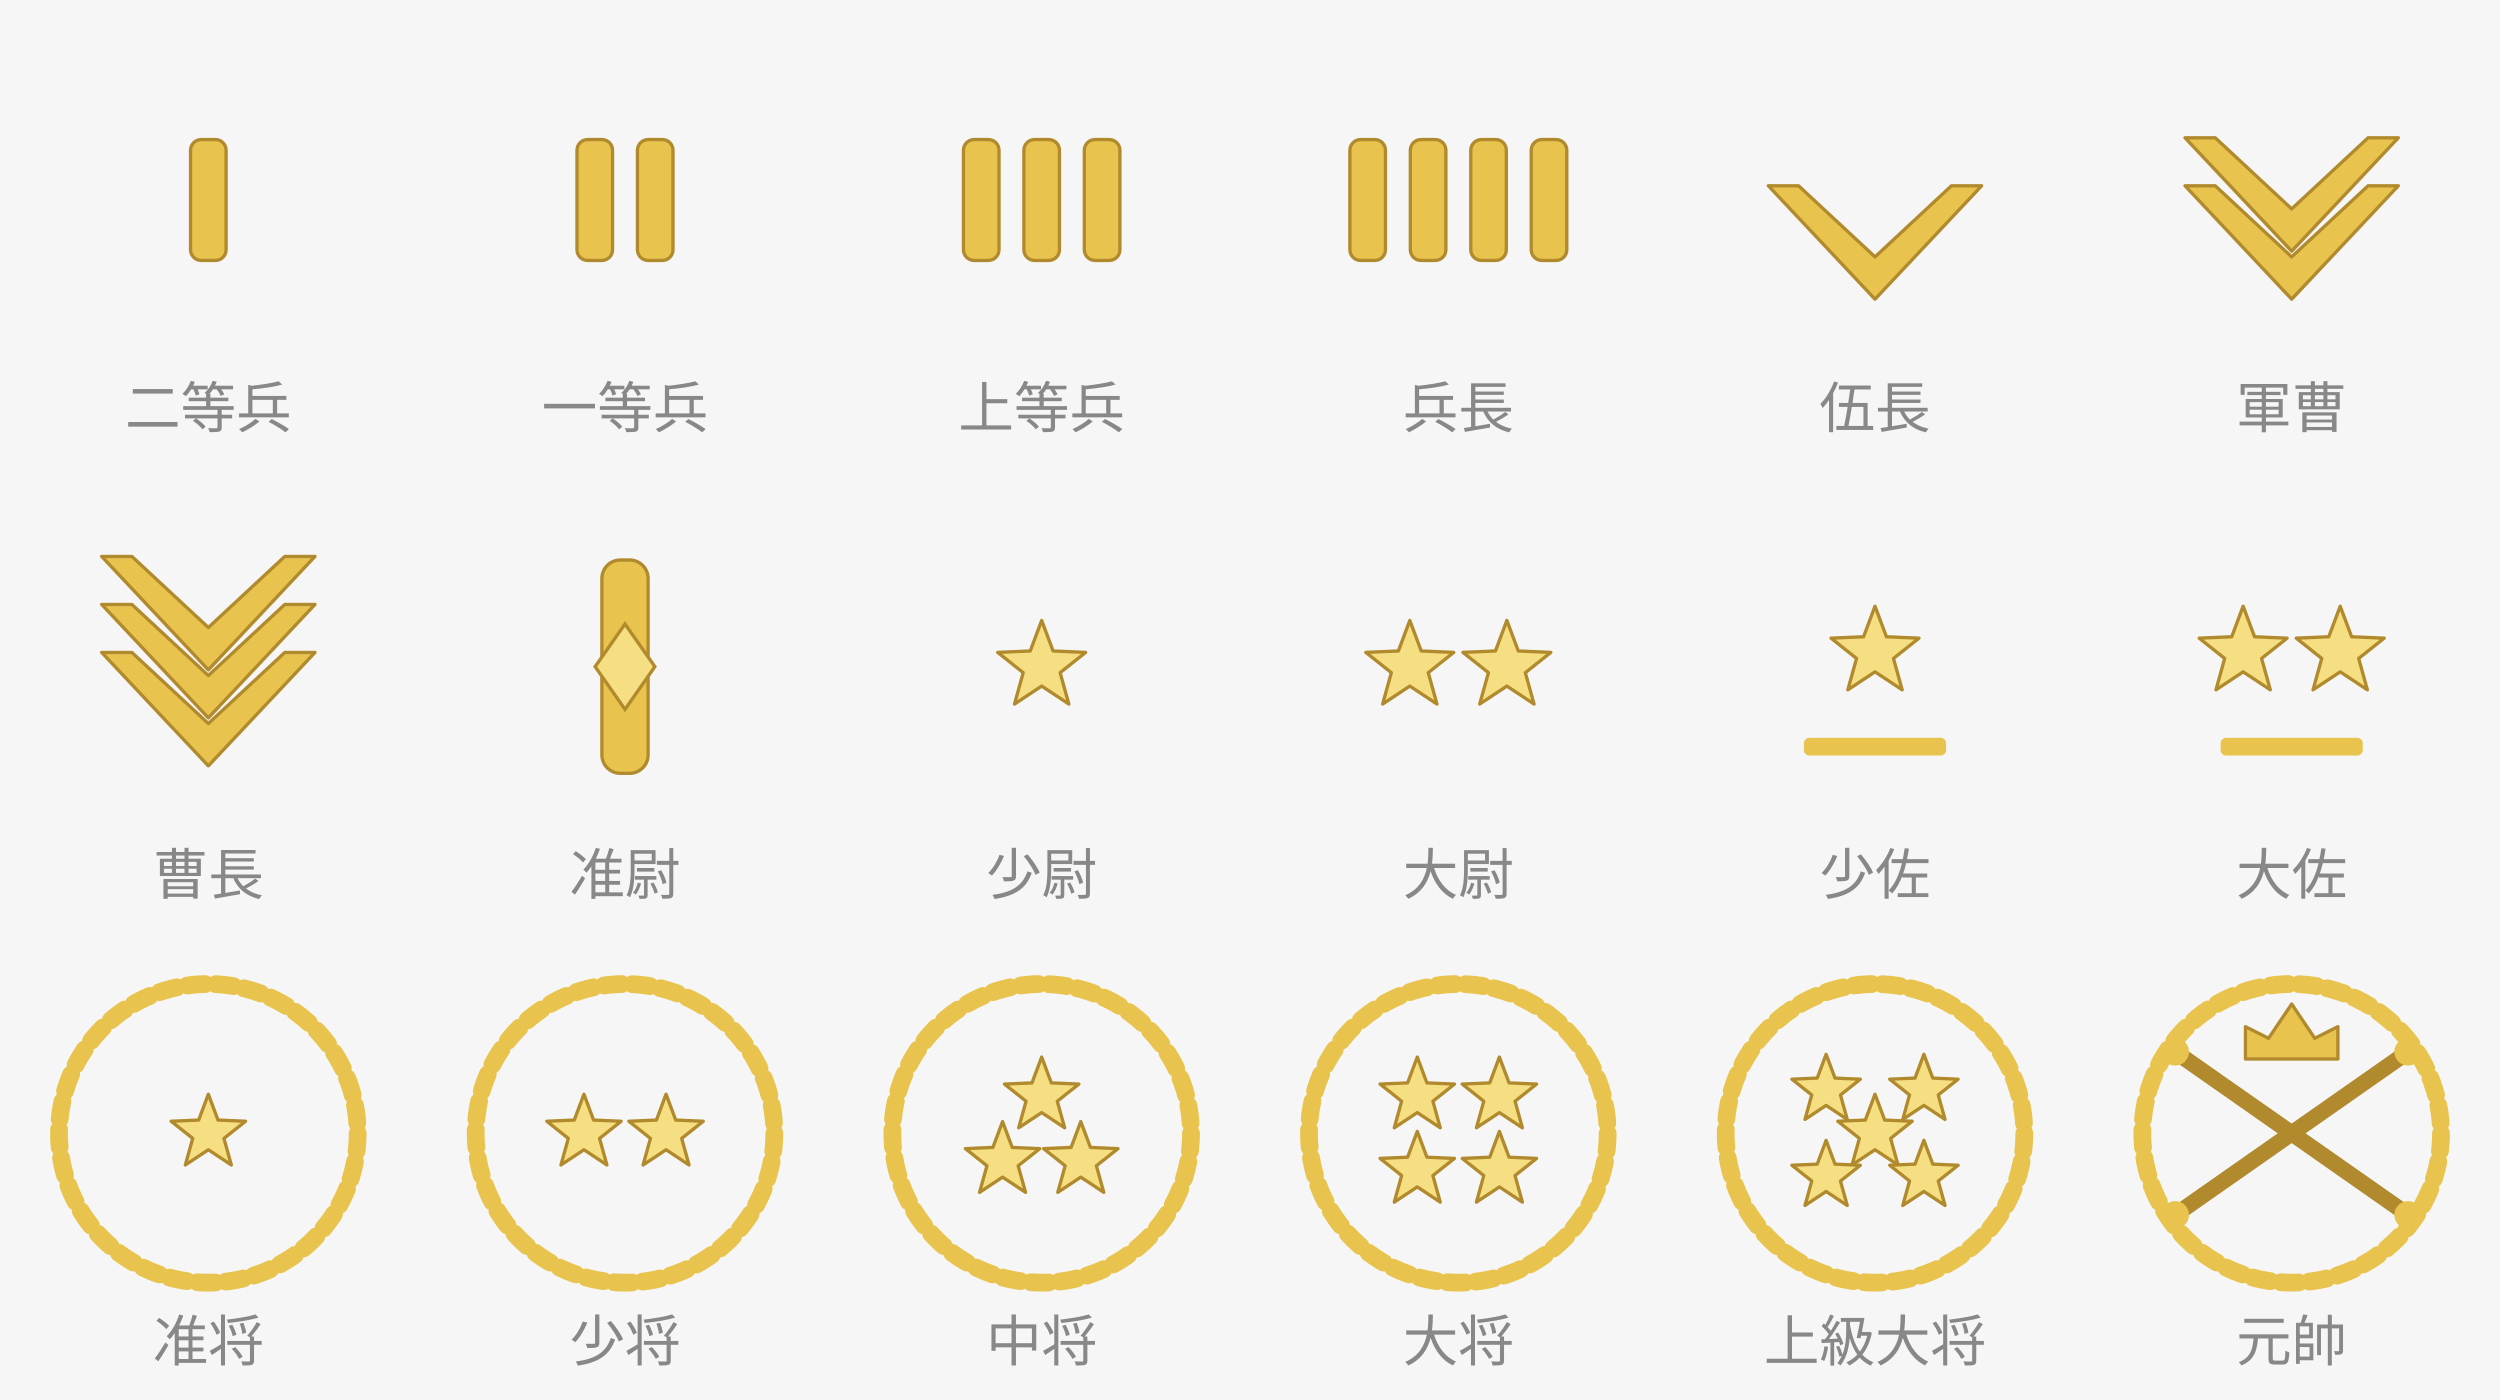
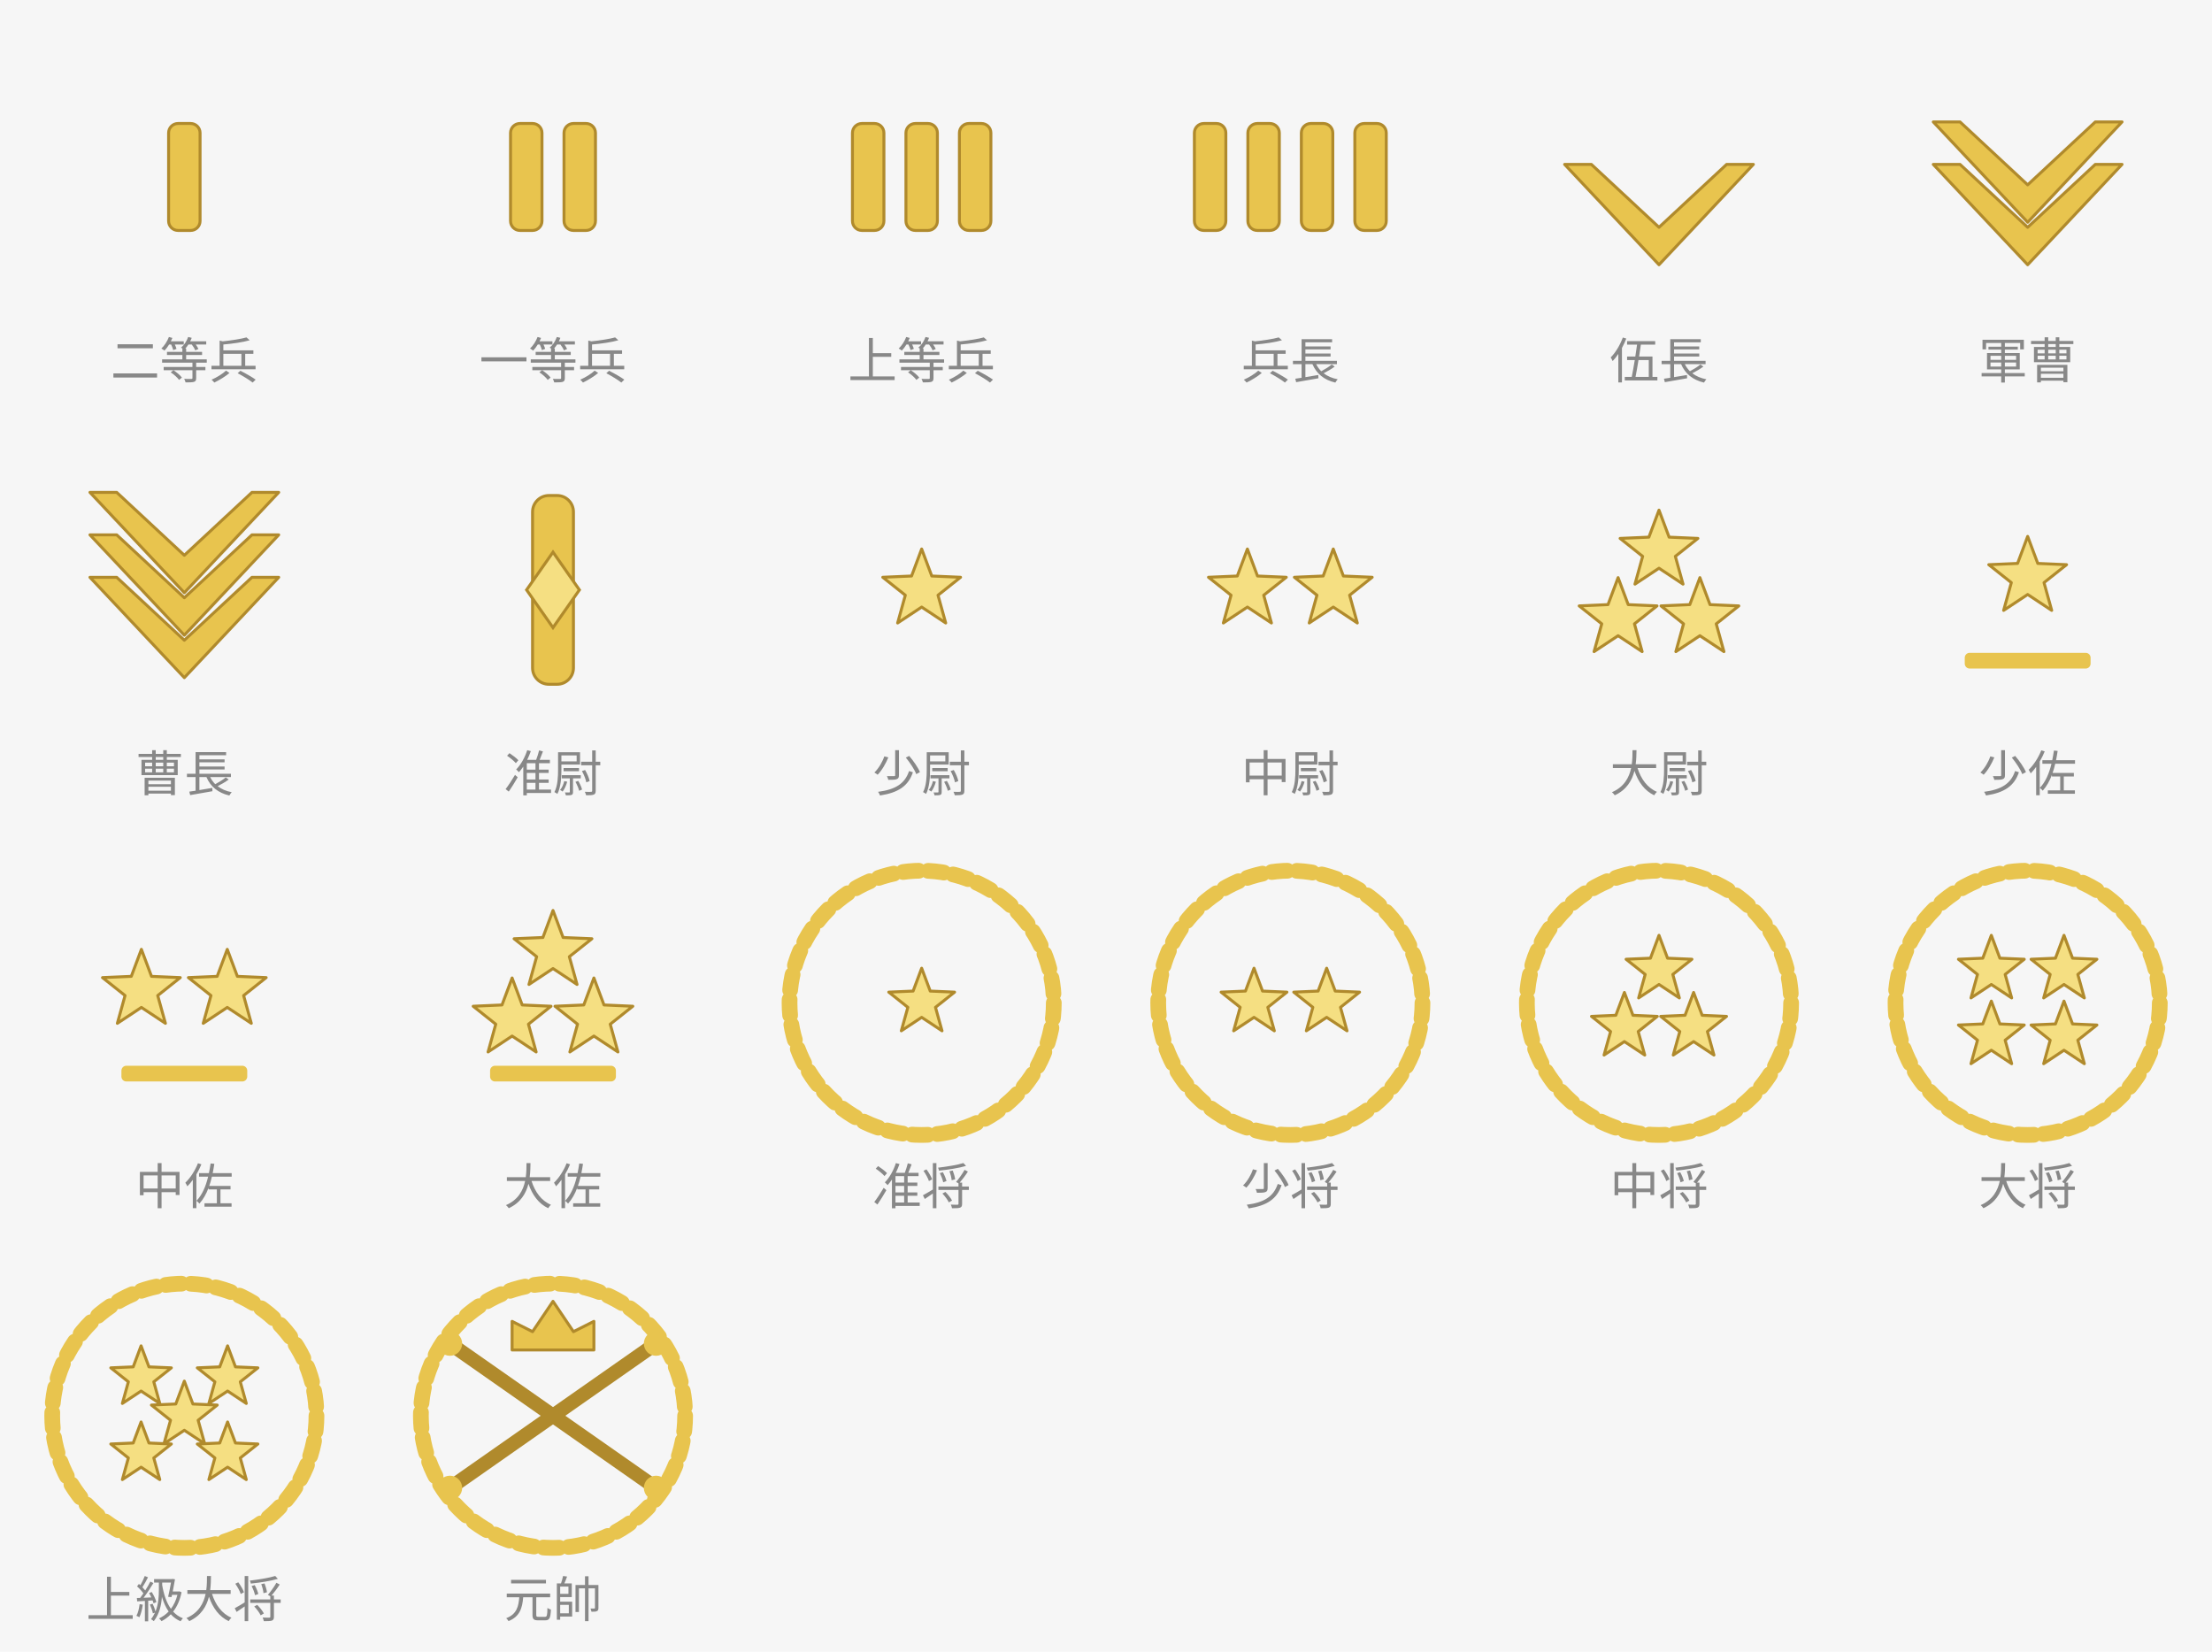
- <svg xmlns="http://www.w3.org/2000/svg" viewBox="0 0 900 504" width="900" height="504">
-   <rect width="900" height="504" fill="#0d0f12" opacity="0.04" />
+ <svg xmlns="http://www.w3.org/2000/svg" viewBox="0 0 900 672" width="900" height="672">
+   <rect width="900" height="672" fill="#0d0f12" opacity="0.04" />
  <g transform="translate(11,8) scale(1)">
    <rect x="57.60" y="42.24" width="12.80" height="43.52" rx="3.84" fill="#E8C44E" stroke="#B08A2C" stroke-width="1.2" />
  </g>
  <text x="75" y="154" font-family="sans-serif" font-size="20" fill="#888" text-anchor="middle">二等兵</text>
  <g transform="translate(161,8) scale(1)">
    <rect x="46.72" y="42.24" width="12.80" height="43.52" rx="3.84" fill="#E8C44E" stroke="#B08A2C" stroke-width="1.2" />
    <rect x="68.48" y="42.24" width="12.80" height="43.52" rx="3.84" fill="#E8C44E" stroke="#B08A2C" stroke-width="1.2" />
  </g>
  <text x="225" y="154" font-family="sans-serif" font-size="20" fill="#888" text-anchor="middle">一等兵</text>
  <g transform="translate(311,8) scale(1)">
    <rect x="35.84" y="42.24" width="12.80" height="43.52" rx="3.84" fill="#E8C44E" stroke="#B08A2C" stroke-width="1.2" />
    <rect x="57.60" y="42.24" width="12.80" height="43.52" rx="3.84" fill="#E8C44E" stroke="#B08A2C" stroke-width="1.2" />
    <rect x="79.36" y="42.24" width="12.80" height="43.52" rx="3.84" fill="#E8C44E" stroke="#B08A2C" stroke-width="1.2" />
  </g>
  <text x="375" y="154" font-family="sans-serif" font-size="20" fill="#888" text-anchor="middle">上等兵</text>
  <g transform="translate(461,8) scale(1)">
    <rect x="24.96" y="42.24" width="12.80" height="43.52" rx="3.84" fill="#E8C44E" stroke="#B08A2C" stroke-width="1.2" />
    <rect x="46.72" y="42.24" width="12.80" height="43.52" rx="3.84" fill="#E8C44E" stroke="#B08A2C" stroke-width="1.2" />
    <rect x="68.48" y="42.24" width="12.80" height="43.52" rx="3.84" fill="#E8C44E" stroke="#B08A2C" stroke-width="1.2" />
    <rect x="90.24" y="42.24" width="12.80" height="43.52" rx="3.84" fill="#E8C44E" stroke="#B08A2C" stroke-width="1.2" />
  </g>
  <text x="525" y="154" font-family="sans-serif" font-size="20" fill="#888" text-anchor="middle">兵長</text>
  <g transform="translate(611,8) scale(1)">
    <polygon points="25.60,58.88 36.48,58.88 64.00,84.48 91.52,58.88 102.40,58.88 64.00,99.71" fill="#E8C44E" stroke="#B08A2C" stroke-width="1.2" stroke-linejoin="round" />
  </g>
  <text x="675" y="154" font-family="sans-serif" font-size="20" fill="#888" text-anchor="middle">伍長</text>
  <g transform="translate(761,8) scale(1)">
    <polygon points="25.60,58.88 36.48,58.88 64.00,84.48 91.52,58.88 102.40,58.88 64.00,99.71" fill="#E8C44E" stroke="#B08A2C" stroke-width="1.2" stroke-linejoin="round" />
    <polygon points="25.60,41.60 36.48,41.60 64.00,67.20 91.52,41.60 102.40,41.60 64.00,82.43" fill="#E8C44E" stroke="#B08A2C" stroke-width="1.2" stroke-linejoin="round" />
  </g>
  <text x="825" y="154" font-family="sans-serif" font-size="20" fill="#888" text-anchor="middle">軍曹</text>
  <g transform="translate(11,176) scale(1)">
    <polygon points="25.60,58.88 36.48,58.88 64.00,84.48 91.52,58.88 102.40,58.88 64.00,99.71" fill="#E8C44E" stroke="#B08A2C" stroke-width="1.2" stroke-linejoin="round" />
    <polygon points="25.60,41.60 36.48,41.60 64.00,67.20 91.52,41.60 102.40,41.60 64.00,82.43" fill="#E8C44E" stroke="#B08A2C" stroke-width="1.2" stroke-linejoin="round" />
    <polygon points="25.60,24.32 36.48,24.32 64.00,49.92 91.52,24.32 102.40,24.32 64.00,65.15" fill="#E8C44E" stroke="#B08A2C" stroke-width="1.2" stroke-linejoin="round" />
  </g>
  <text x="75" y="322" font-family="sans-serif" font-size="20" fill="#888" text-anchor="middle">曹長</text>
  <g transform="translate(161,176) scale(1)">
    <rect x="55.68" y="25.60" width="16.64" height="76.80" rx="6.66" fill="#E8C44E" stroke="#B08A2C" stroke-width="1.2" />
    <polygon points="64.00,48.64 74.75,64.00 64.00,79.36 53.25,64.00" fill="#F5DF82" stroke="#B08A2C" stroke-width="1.2" />
  </g>
  <text x="225" y="322" font-family="sans-serif" font-size="20" fill="#888" text-anchor="middle">准尉</text>
  <g transform="translate(311,176) scale(1)">
    <polygon points="64.00,47.36 68.11,58.35 79.83,58.86 70.65,66.16 73.78,77.46 64.00,70.99 54.22,77.46 57.35,66.16 48.17,58.86 59.89,58.35" fill="#F5DF82" stroke="#B08A2C" stroke-width="1.2" stroke-linejoin="round" />
  </g>
  <text x="375" y="322" font-family="sans-serif" font-size="20" fill="#888" text-anchor="middle">少尉</text>
  <g transform="translate(461,176) scale(1)">
    <polygon points="46.53,47.36 50.64,58.35 62.35,58.86 53.17,66.16 56.31,77.46 46.53,70.99 36.75,77.46 39.88,66.16 30.70,58.86 42.42,58.35" fill="#F5DF82" stroke="#B08A2C" stroke-width="1.2" stroke-linejoin="round" />
    <polygon points="81.47,47.36 85.58,58.35 97.30,58.86 88.12,66.16 91.25,77.46 81.47,70.99 71.69,77.46 74.83,66.16 65.65,58.86 77.36,58.35" fill="#F5DF82" stroke="#B08A2C" stroke-width="1.2" stroke-linejoin="round" />
  </g>
-   <text x="525" y="322" font-family="sans-serif" font-size="20" fill="#888" text-anchor="middle">大尉</text>
+   <text x="525" y="322" font-family="sans-serif" font-size="20" fill="#888" text-anchor="middle">中尉</text>
  <g transform="translate(611,176) scale(1)">
+     <polygon points="64.00,31.55 68.11,42.54 79.83,43.05 70.65,50.35 73.78,61.65 64.00,55.18 54.22,61.65 57.35,50.35 48.17,43.05 59.89,42.54" fill="#F5DF82" stroke="#B08A2C" stroke-width="1.2" stroke-linejoin="round" />
+     <polygon points="47.36,59.01 51.47,69.99 63.19,70.51 54.01,77.81 57.14,89.11 47.36,82.64 37.58,89.11 40.71,77.81 31.53,70.51 43.25,69.99" fill="#F5DF82" stroke="#B08A2C" stroke-width="1.2" stroke-linejoin="round" />
+     <polygon points="80.64,59.01 84.75,69.99 96.47,70.51 87.29,77.81 90.42,89.11 80.64,82.64 70.86,89.11 73.99,77.81 64.81,70.51 76.53,69.99" fill="#F5DF82" stroke="#B08A2C" stroke-width="1.2" stroke-linejoin="round" />
+   </g>
+   <text x="675" y="322" font-family="sans-serif" font-size="20" fill="#888" text-anchor="middle">大尉</text>
+   <g transform="translate(761,176) scale(1)">
    <polygon points="64.00,42.24 68.11,53.23 79.83,53.74 70.65,61.04 73.78,72.34 64.00,65.87 54.22,72.34 57.35,61.04 48.17,53.74 59.89,53.23" fill="#F5DF82" stroke="#B08A2C" stroke-width="1.2" stroke-linejoin="round" />
    <rect x="38.40" y="89.60" width="51.20" height="6.40" rx="2" fill="#E8C44E" />
  </g>
-   <text x="675" y="322" font-family="sans-serif" font-size="20" fill="#888" text-anchor="middle">少佐</text>
-   <g transform="translate(761,176) scale(1)">
+   <text x="825" y="322" font-family="sans-serif" font-size="20" fill="#888" text-anchor="middle">少佐</text>
+   <g transform="translate(11,344) scale(1)">
    <polygon points="46.53,42.24 50.64,53.23 62.35,53.74 53.17,61.04 56.31,72.34 46.53,65.87 36.75,72.34 39.88,61.04 30.70,53.74 42.42,53.23" fill="#F5DF82" stroke="#B08A2C" stroke-width="1.2" stroke-linejoin="round" />
    <polygon points="81.47,42.24 85.58,53.23 97.30,53.74 88.12,61.04 91.25,72.34 81.47,65.87 71.69,72.34 74.83,61.04 65.65,53.74 77.36,53.23" fill="#F5DF82" stroke="#B08A2C" stroke-width="1.2" stroke-linejoin="round" />
    <rect x="38.40" y="89.60" width="51.20" height="6.40" rx="2" fill="#E8C44E" />
  </g>
-   <text x="825" y="322" font-family="sans-serif" font-size="20" fill="#888" text-anchor="middle">大佐</text>
-   <g transform="translate(11,344) scale(1)">
+   <text x="75" y="490" font-family="sans-serif" font-size="20" fill="#888" text-anchor="middle">中佐</text>
+   <g transform="translate(161,344) scale(1)">
+     <polygon points="64.00,26.43 68.11,37.42 79.83,37.93 70.65,45.23 73.78,56.53 64.00,50.06 54.22,56.53 57.35,45.23 48.17,37.93 59.89,37.42" fill="#F5DF82" stroke="#B08A2C" stroke-width="1.2" stroke-linejoin="round" />
+     <polygon points="47.36,53.89 51.47,64.87 63.19,65.39 54.01,72.69 57.14,83.99 47.36,77.52 37.58,83.99 40.71,72.69 31.53,65.39 43.25,64.87" fill="#F5DF82" stroke="#B08A2C" stroke-width="1.2" stroke-linejoin="round" />
+     <polygon points="80.64,53.89 84.75,64.87 96.47,65.39 87.29,72.69 90.42,83.99 80.64,77.52 70.86,83.99 73.99,72.69 64.81,65.39 76.53,64.87" fill="#F5DF82" stroke="#B08A2C" stroke-width="1.2" stroke-linejoin="round" />
+     <rect x="38.40" y="89.60" width="51.20" height="6.40" rx="2" fill="#E8C44E" />
+   </g>
+   <text x="225" y="490" font-family="sans-serif" font-size="20" fill="#888" text-anchor="middle">大佐</text>
+   <g transform="translate(311,344) scale(1)">
    <circle cx="64.0" cy="64.0" r="53.76" fill="none" stroke="#E8C44E" stroke-width="6.40" stroke-dasharray="6.40 3.84" stroke-linecap="round" />
    <polygon points="64.00,49.92 67.48,59.22 77.39,59.65 69.62,65.83 72.28,75.39 64.00,69.91 55.72,75.39 58.38,65.83 50.61,59.65 60.52,59.22" fill="#F5DF82" stroke="#B08A2C" stroke-width="1.2" stroke-linejoin="round" />
  </g>
-   <text x="75" y="490" font-family="sans-serif" font-size="20" fill="#888" text-anchor="middle">准将</text>
-   <g transform="translate(161,344) scale(1)">
+   <text x="375" y="490" font-family="sans-serif" font-size="20" fill="#888" text-anchor="middle">准将</text>
+   <g transform="translate(461,344) scale(1)">
    <circle cx="64.0" cy="64.0" r="53.76" fill="none" stroke="#E8C44E" stroke-width="6.40" stroke-dasharray="6.40 3.84" stroke-linecap="round" />
    <polygon points="49.22,49.92 52.69,59.22 62.61,59.65 54.84,65.83 57.49,75.39 49.22,69.91 40.94,75.39 43.59,65.83 35.83,59.65 45.74,59.22" fill="#F5DF82" stroke="#B08A2C" stroke-width="1.2" stroke-linejoin="round" />
    <polygon points="78.78,49.92 82.26,59.22 92.17,59.65 84.41,65.83 87.06,75.39 78.78,69.91 70.51,75.39 73.16,65.83 65.39,59.65 75.31,59.22" fill="#F5DF82" stroke="#B08A2C" stroke-width="1.2" stroke-linejoin="round" />
  </g>
-   <text x="225" y="490" font-family="sans-serif" font-size="20" fill="#888" text-anchor="middle">少将</text>
-   <g transform="translate(311,344) scale(1)">
+   <text x="525" y="490" font-family="sans-serif" font-size="20" fill="#888" text-anchor="middle">少将</text>
+   <g transform="translate(611,344) scale(1)">
    <circle cx="64.0" cy="64.0" r="53.76" fill="none" stroke="#E8C44E" stroke-width="6.40" stroke-dasharray="6.40 3.84" stroke-linecap="round" />
    <polygon points="64.00,36.54 67.48,45.84 77.39,46.27 69.62,52.45 72.28,62.01 64.00,56.54 55.72,62.01 58.38,52.45 50.61,46.27 60.52,45.84" fill="#F5DF82" stroke="#B08A2C" stroke-width="1.2" stroke-linejoin="round" />
    <polygon points="49.92,59.78 53.40,69.07 63.31,69.51 55.54,75.68 58.20,85.25 49.92,79.77 41.64,85.25 44.30,75.68 36.53,69.51 46.44,69.07" fill="#F5DF82" stroke="#B08A2C" stroke-width="1.2" stroke-linejoin="round" />
    <polygon points="78.08,59.78 81.56,69.07 91.47,69.51 83.70,75.68 86.36,85.25 78.08,79.77 69.80,85.25 72.46,75.68 64.69,69.51 74.60,69.07" fill="#F5DF82" stroke="#B08A2C" stroke-width="1.2" stroke-linejoin="round" />
  </g>
-   <text x="375" y="490" font-family="sans-serif" font-size="20" fill="#888" text-anchor="middle">中将</text>
-   <g transform="translate(461,344) scale(1)">
+   <text x="675" y="490" font-family="sans-serif" font-size="20" fill="#888" text-anchor="middle">中将</text>
+   <g transform="translate(761,344) scale(1)">
    <circle cx="64.0" cy="64.0" r="53.76" fill="none" stroke="#E8C44E" stroke-width="6.40" stroke-dasharray="6.40 3.84" stroke-linecap="round" />
    <polygon points="49.22,36.54 52.69,45.84 62.61,46.27 54.84,52.45 57.49,62.01 49.22,56.54 40.94,62.01 43.59,52.45 35.83,46.27 45.74,45.84" fill="#F5DF82" stroke="#B08A2C" stroke-width="1.2" stroke-linejoin="round" />
    <polygon points="78.78,36.54 82.26,45.84 92.17,46.27 84.41,52.45 87.06,62.01 78.78,56.54 70.51,62.01 73.16,52.45 65.39,46.27 75.31,45.84" fill="#F5DF82" stroke="#B08A2C" stroke-width="1.2" stroke-linejoin="round" />
    <polygon points="49.22,63.30 52.69,72.59 62.61,73.03 54.84,79.20 57.49,88.77 49.22,83.29 40.94,88.77 43.59,79.20 35.83,73.03 45.74,72.59" fill="#F5DF82" stroke="#B08A2C" stroke-width="1.2" stroke-linejoin="round" />
    <polygon points="78.78,63.30 82.26,72.59 92.17,73.03 84.41,79.20 87.06,88.77 78.78,83.29 70.51,88.77 73.16,79.20 65.39,73.03 75.31,72.59" fill="#F5DF82" stroke="#B08A2C" stroke-width="1.2" stroke-linejoin="round" />
  </g>
-   <text x="525" y="490" font-family="sans-serif" font-size="20" fill="#888" text-anchor="middle">大将</text>
-   <g transform="translate(611,344) scale(1)">
+   <text x="825" y="490" font-family="sans-serif" font-size="20" fill="#888" text-anchor="middle">大将</text>
+   <g transform="translate(11,512) scale(1)">
    <circle cx="64.0" cy="64.0" r="53.76" fill="none" stroke="#E8C44E" stroke-width="6.40" stroke-dasharray="6.40 3.84" stroke-linecap="round" />
    <polygon points="64.00,49.92 67.48,59.22 77.39,59.65 69.62,65.83 72.28,75.39 64.00,69.91 55.72,75.39 58.38,65.83 50.61,59.65 60.52,59.22" fill="#F5DF82" stroke="#B08A2C" stroke-width="1.2" stroke-linejoin="round" />
    <polygon points="46.40,35.56 49.60,44.11 58.72,44.51 51.57,50.19 54.01,58.99 46.40,53.95 38.79,58.99 41.23,50.19 34.08,44.51 43.20,44.11" fill="#F5DF82" stroke="#B08A2C" stroke-width="1.2" stroke-linejoin="round" />
    <polygon points="81.60,35.56 84.80,44.11 93.92,44.51 86.77,50.19 89.21,58.99 81.60,53.95 73.99,58.99 76.43,50.19 69.28,44.51 78.40,44.11" fill="#F5DF82" stroke="#B08A2C" stroke-width="1.2" stroke-linejoin="round" />
    <polygon points="46.40,66.53 49.60,75.09 58.72,75.49 51.57,81.17 54.01,89.97 46.40,84.93 38.79,89.97 41.23,81.17 34.08,75.49 43.20,75.09" fill="#F5DF82" stroke="#B08A2C" stroke-width="1.2" stroke-linejoin="round" />
    <polygon points="81.60,66.53 84.80,75.09 93.92,75.49 86.77,81.17 89.21,89.97 81.60,84.93 73.99,89.97 76.43,81.17 69.28,75.49 78.40,75.09" fill="#F5DF82" stroke="#B08A2C" stroke-width="1.2" stroke-linejoin="round" />
  </g>
-   <text x="675" y="490" font-family="sans-serif" font-size="20" fill="#888" text-anchor="middle">上級大将</text>
-   <g transform="translate(761,344) scale(1)">
+   <text x="75" y="658" font-family="sans-serif" font-size="20" fill="#888" text-anchor="middle">上級大将</text>
+   <g transform="translate(161,512) scale(1)">
    <circle cx="64.0" cy="64.0" r="53.76" fill="none" stroke="#E8C44E" stroke-width="6.40" stroke-dasharray="6.40 3.84" stroke-linecap="round" />
    <line x1="22.06" y1="34.63" x2="105.94" y2="93.37" stroke="#B08A2C" stroke-width="5.76" stroke-linecap="round" />
    <circle cx="22.06" cy="34.63" r="4.48" fill="#E8C44E" stroke="#E8C44E" stroke-width="1" />
    <circle cx="105.94" cy="93.37" r="4.48" fill="#E8C44E" stroke="#E8C44E" stroke-width="1" />
    <line x1="22.06" y1="93.37" x2="105.94" y2="34.63" stroke="#B08A2C" stroke-width="5.76" stroke-linecap="round" />
    <circle cx="22.06" cy="93.37" r="4.48" fill="#E8C44E" stroke="#E8C44E" stroke-width="1" />
    <circle cx="105.94" cy="34.63" r="4.48" fill="#E8C44E" stroke="#E8C44E" stroke-width="1" />
    <polygon points="47.36,37.25 47.36,25.60 55.68,29.79 64.00,17.45 72.32,29.79 80.64,25.60 80.64,37.25" fill="#E8C44E" stroke="#B08A2C" stroke-width="1.2" stroke-linejoin="round" />
  </g>
-   <text x="825" y="490" font-family="sans-serif" font-size="20" fill="#888" text-anchor="middle">元帥</text>
+   <text x="225" y="658" font-family="sans-serif" font-size="20" fill="#888" text-anchor="middle">元帥</text>
</svg>
